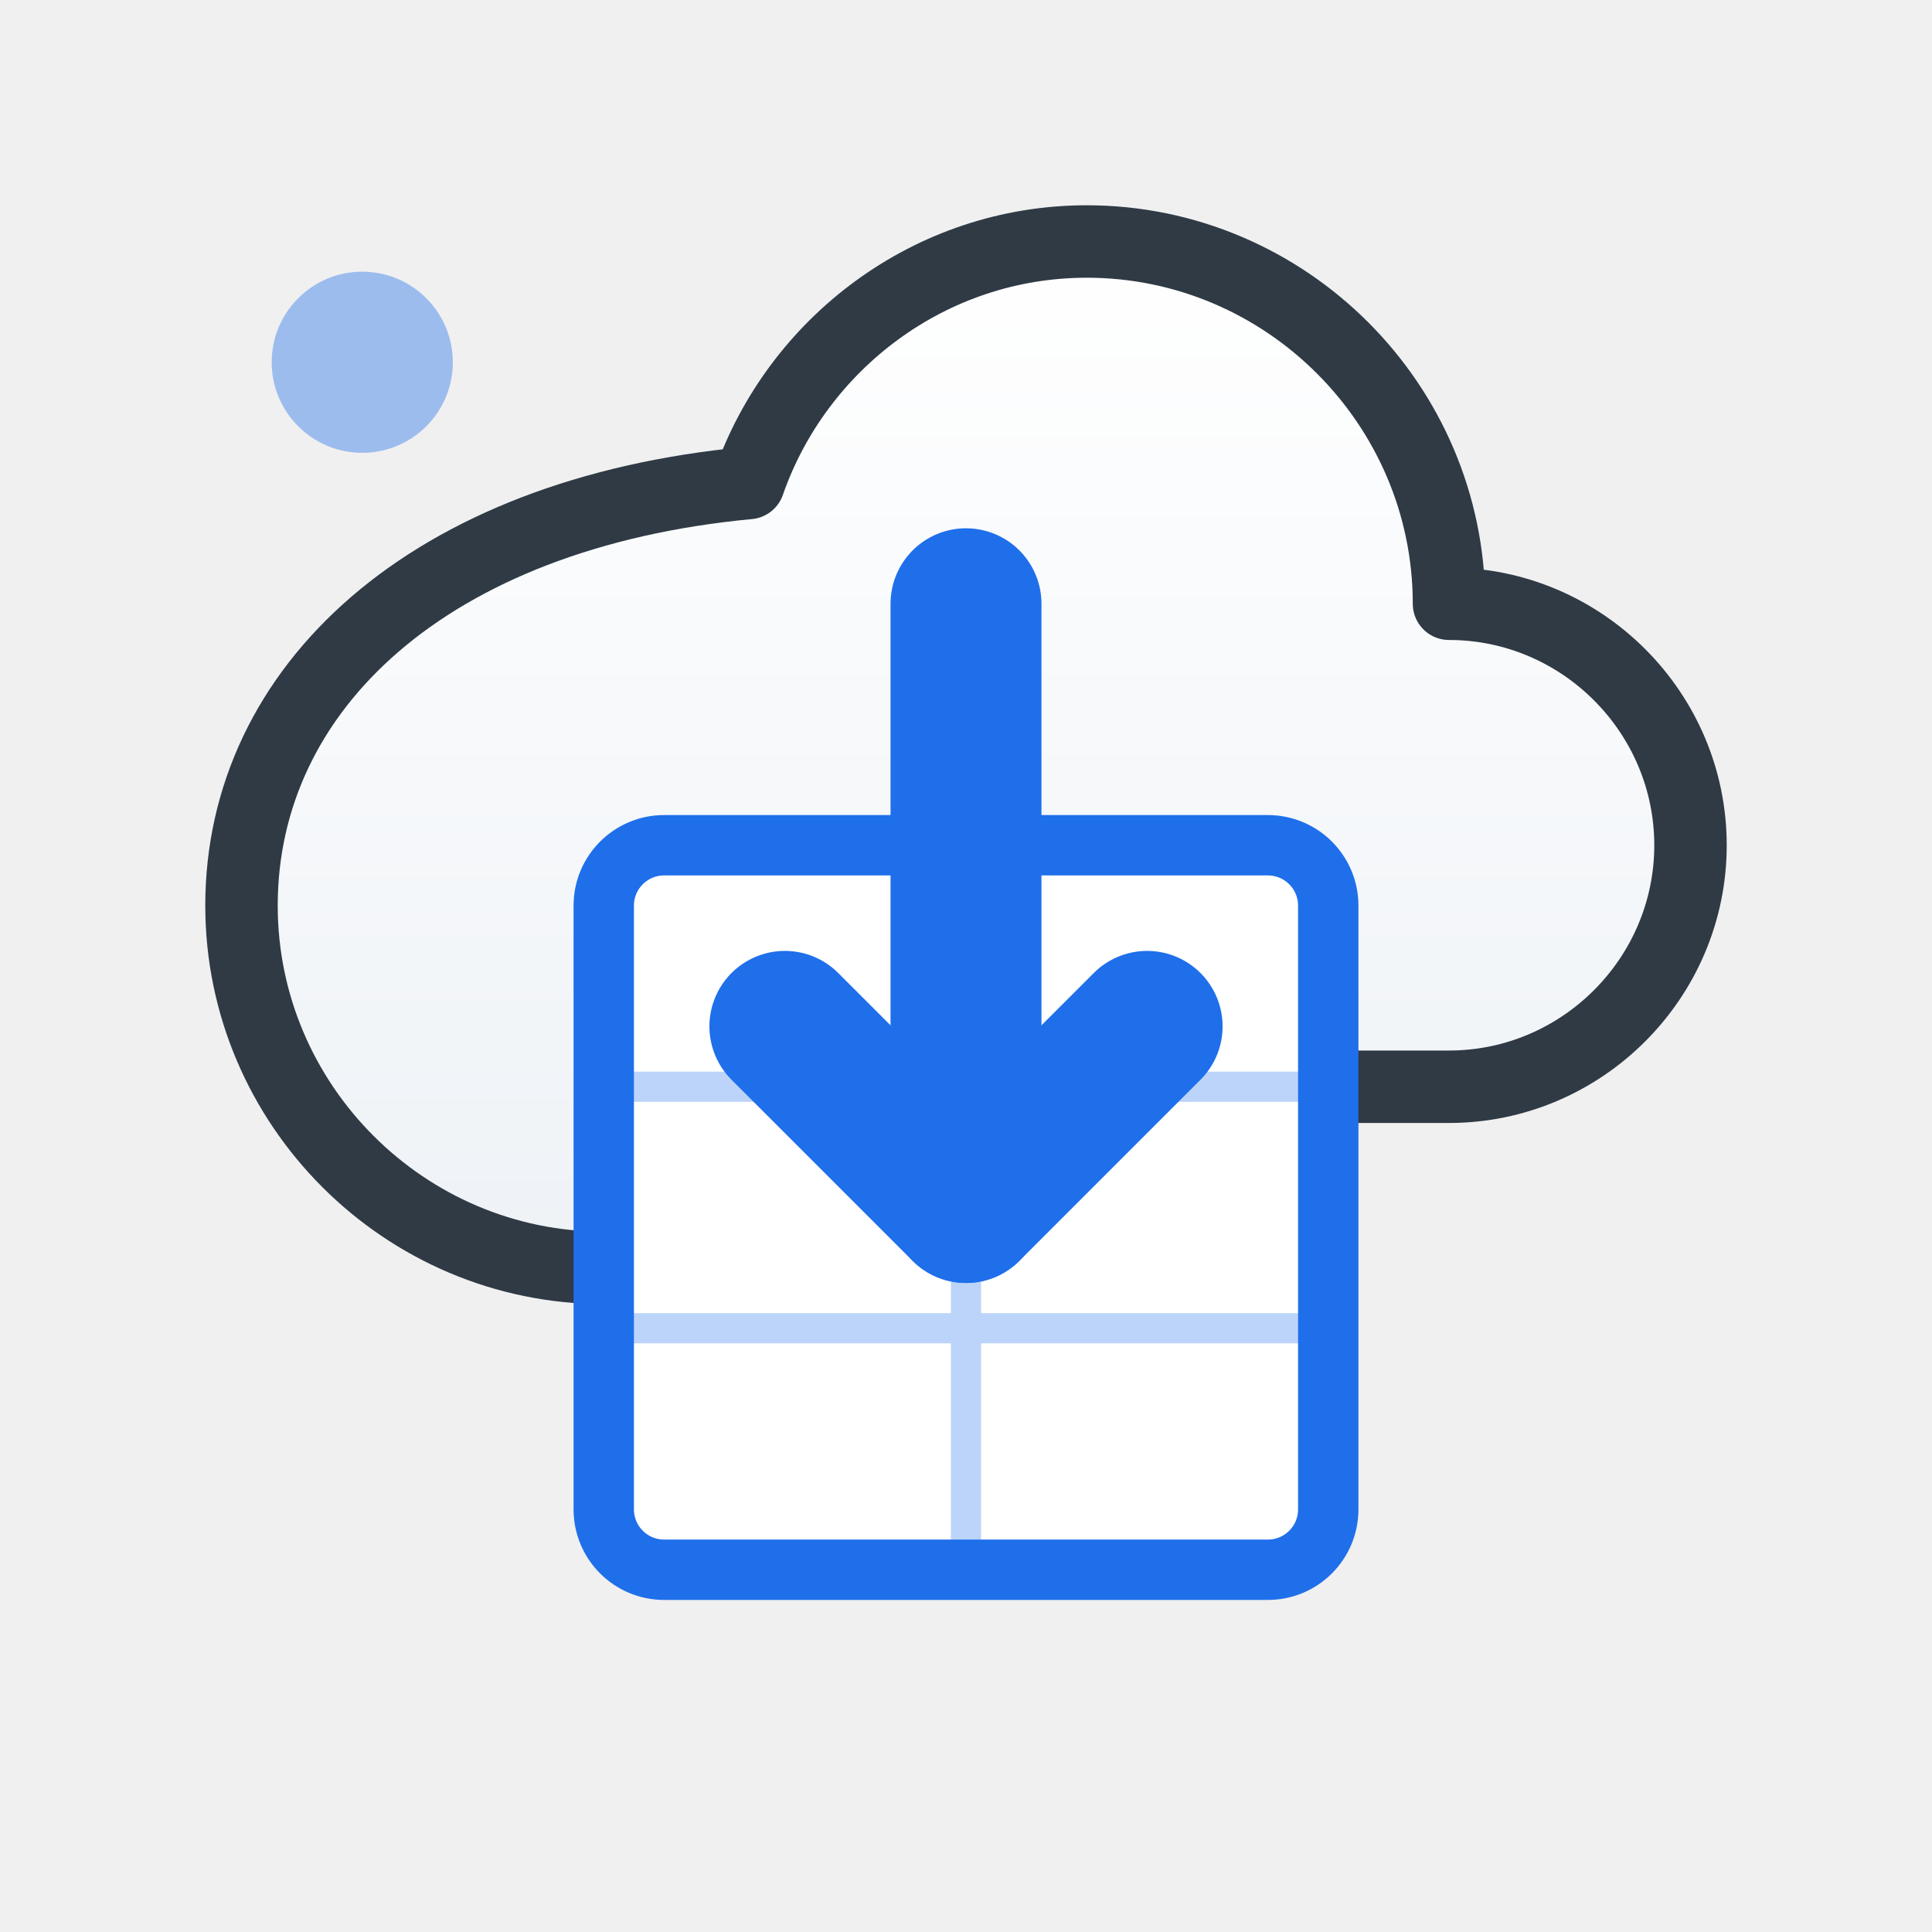
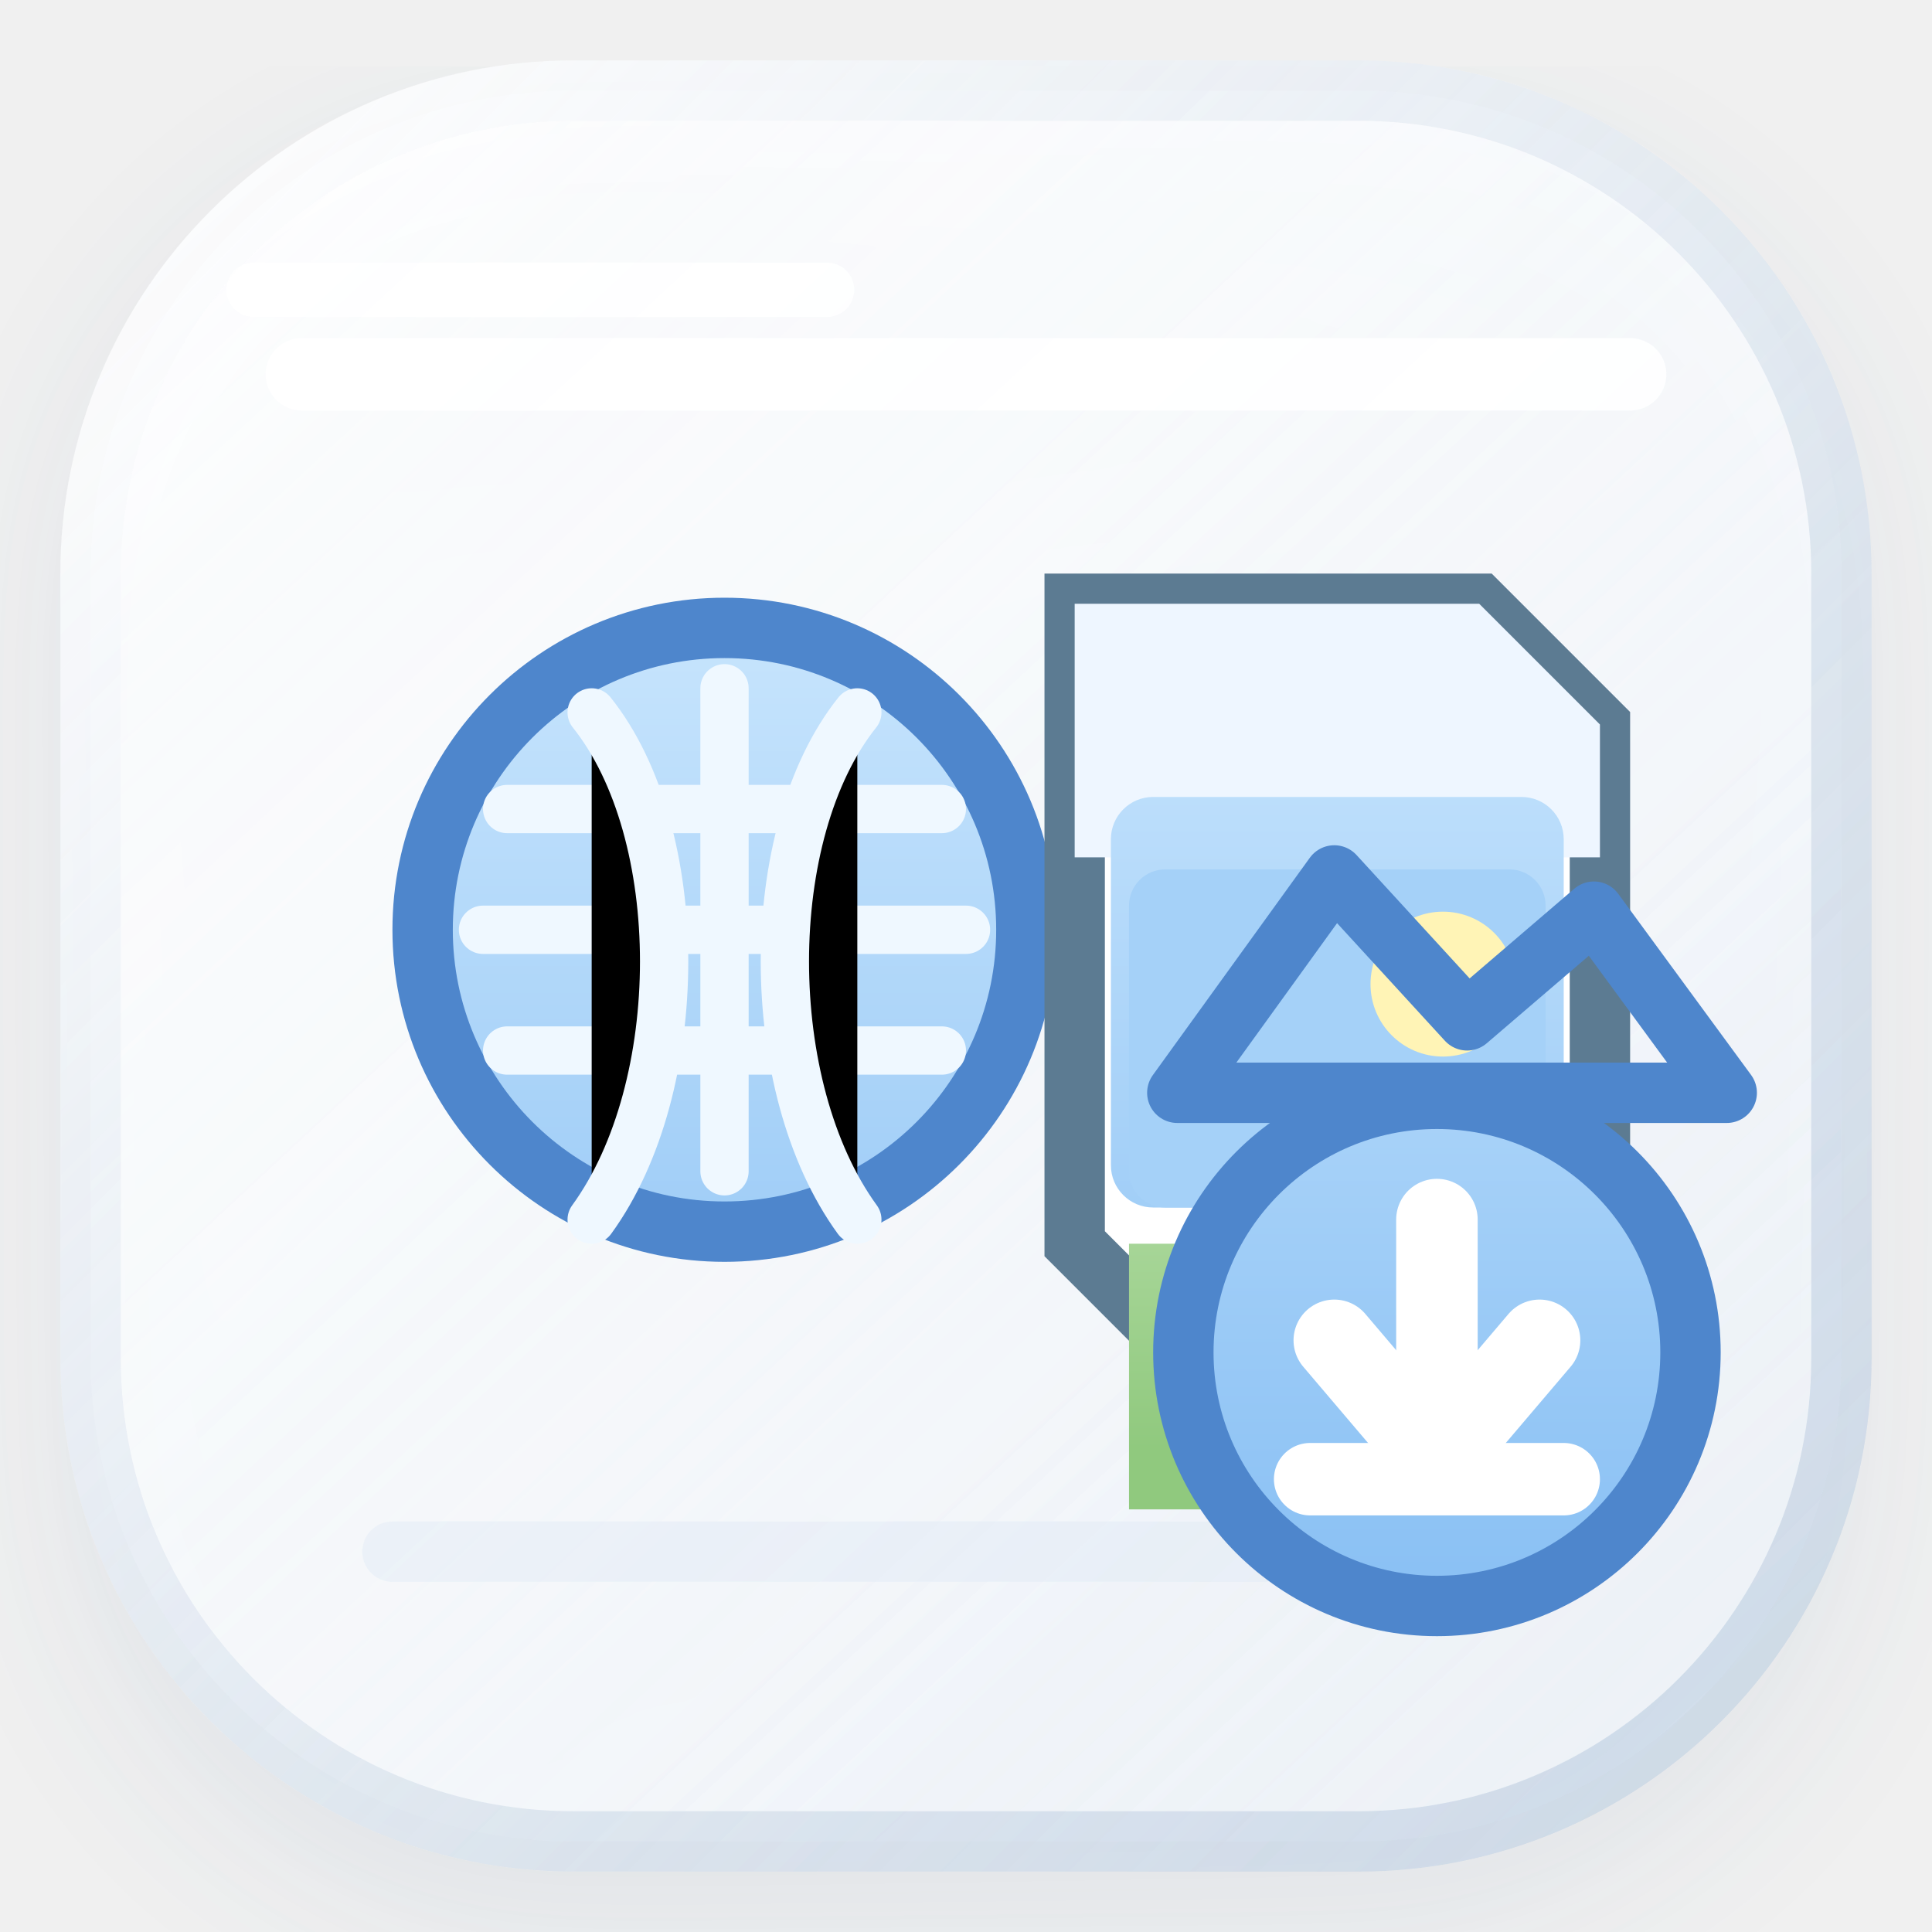
<svg xmlns="http://www.w3.org/2000/svg" viewBox="0 0 32 32">
  <defs>
-     <linearGradient id="cloudGrad" x1="0%" y1="0%" x2="0%" y2="100%">
-       <stop offset="0%" stop-color="#FFFFFF" />
-       <stop offset="100%" stop-color="#EEF2F6" />
+     <linearGradient id="glassFill" x1="3" y1="2" x2="29" y2="30" gradientUnits="userSpaceOnUse">
+       <stop offset="0" stop-color="#FFFFFF" stop-opacity=".92" />
+       <stop offset=".58" stop-color="#F8FBFF" stop-opacity=".78" />
+       <stop offset="1" stop-color="#EDF4FB" stop-opacity=".68" />
    </linearGradient>
+     <linearGradient id="glassStroke" x1="2" y1="2" x2="30" y2="30" gradientUnits="userSpaceOnUse">
+       <stop offset="0" stop-color="#FFFFFF" stop-opacity=".95" />
+       <stop offset="1" stop-color="#C3D2E3" stop-opacity=".74" />
+     </linearGradient>
+     <linearGradient id="blueGrad" x1="0" y1="6" x2="0" y2="26" gradientUnits="userSpaceOnUse">
+       <stop offset="0" stop-color="#D7EEFF" />
+       <stop offset="1" stop-color="#8BC1F4" />
+     </linearGradient>
+     <linearGradient id="greenGrad" x1="0" y1="6" x2="0" y2="26" gradientUnits="userSpaceOnUse">
+       <stop offset="0" stop-color="#DCF3D3" />
+       <stop offset="1" stop-color="#8ECF7A" />
+     </linearGradient>
+     <linearGradient id="amberGrad" x1="0" y1="6" x2="0" y2="26" gradientUnits="userSpaceOnUse">
+       <stop offset="0" stop-color="#FFE5B7" />
+       <stop offset="1" stop-color="#F2B44C" />
+     </linearGradient>
+     <linearGradient id="tealGrad" x1="0" y1="6" x2="0" y2="26" gradientUnits="userSpaceOnUse">
+       <stop offset="0" stop-color="#D3F4F0" />
+       <stop offset="1" stop-color="#76D0C1" />
+     </linearGradient>
+     <linearGradient id="redGrad" x1="0" y1="6" x2="0" y2="26" gradientUnits="userSpaceOnUse">
+       <stop offset="0" stop-color="#FFD6D6" />
+       <stop offset="1" stop-color="#EE8A84" />
+     </linearGradient>
+     <linearGradient id="violetGrad" x1="0" y1="6" x2="0" y2="26" gradientUnits="userSpaceOnUse">
+       <stop offset="0" stop-color="#E1DAFF" />
+       <stop offset="1" stop-color="#AB97EC" />
+     </linearGradient>
+     <linearGradient id="grayGrad" x1="0" y1="6" x2="0" y2="26" gradientUnits="userSpaceOnUse">
+       <stop offset="0" stop-color="#F3F6FA" />
+       <stop offset="1" stop-color="#D3DCE6" />
+     </linearGradient>
+     <linearGradient id="skyGrad" x1="0" y1="0" x2="0" y2="12" gradientUnits="userSpaceOnUse">
+       <stop offset="0" stop-color="#DFF2FF" />
+       <stop offset="1" stop-color="#A5D1F8" />
+     </linearGradient>
+     <linearGradient id="groundGrad" x1="0" y1="12" x2="0" y2="24" gradientUnits="userSpaceOnUse">
+       <stop offset="0" stop-color="#DFF4D6" />
+       <stop offset="1" stop-color="#90C97E" />
+     </linearGradient>
+     <linearGradient id="dbTopGrad" x1="0" y1="8" x2="0" y2="18" gradientUnits="userSpaceOnUse">
+       <stop offset="0" stop-color="#AEE8C8" />
+       <stop offset="1" stop-color="#5ABA83" />
+     </linearGradient>
+     <linearGradient id="dbSideGrad" x1="0" y1="10" x2="0" y2="22" gradientUnits="userSpaceOnUse">
+       <stop offset="0" stop-color="#62BE87" />
+       <stop offset="1" stop-color="#2E8B57" />
+     </linearGradient>
+     <filter id="glassShadow" x="-20%" y="-20%" width="140%" height="160%">
+       <feDropShadow dx="0" dy="1.1" stdDeviation="1.2" flood-color="#5879A0" flood-opacity=".12" />
+     </filter>
  </defs>
-   <path d="M22 18h2c2.2 0 4-1.8 4-4s-1.8-4-4-4c0-3.3-2.7-6-6-6-2.6 0-4.8 1.7-5.6 4C7.1 8.5 4 11.4 4 15c0 3.3 2.7 6 6 6h2" fill="url(#cloudGrad)" stroke="#2F3A45" stroke-width="1.2" stroke-linejoin="round" />
-   <rect x="10" y="14" width="12" height="12" rx="1" fill="#FFFFFF" stroke="#1F6FEB" stroke-width="1" />
-   <path d="M10 18h12M10 22h12M16 14v12" stroke="#1F6FEB" stroke-width="0.5" opacity="0.3" />
-   <path d="M16 10v10" stroke="#1F6FEB" stroke-width="2.5" stroke-linecap="round" />
-   <path d="M13 17l3 3 3-3" fill="none" stroke="#1F6FEB" stroke-width="2.5" stroke-linecap="round" stroke-linejoin="round" />
-   <circle cx="6" cy="6" r="1.5" fill="#1F6FEB" opacity="0.4" />
+   <g filter="url(#glassShadow)">
+     <rect x="1.5" y="1.5" width="29" height="29" rx="8" fill="url(#glassFill)" stroke="url(#glassStroke)" stroke-width="1" />
+     <path d="M5 6.2h22" stroke="#FFFFFF" stroke-width="1.2" stroke-linecap="round" opacity=".86" />
+     <path d="M6.5 25.7h19" stroke="#D9E6F2" stroke-width="1" stroke-linecap="round" opacity=".34" />
+     <path d="M4.2 4.8h9.5" stroke="#FFFFFF" stroke-width=".9" stroke-linecap="round" opacity=".8" />
+   </g>
+   <circle cx="12.0" cy="15.4" r="5.0" fill="url(#blueGrad)" stroke="#4E86CC" stroke-width="1" />
+   <path d="M8.0 15.4h8.0M8.4 13.4h7.2M8.4 17.4h7.2" stroke="#EFF8FF" stroke-width=".8" stroke-linecap="round" />
+   <path d="M12.0 11.4v8.0M9.8 11.8c1.6 2 1.6 6.2 0 8.4M14.2 11.8c-1.6 2-1.6 6.2 0 8.4" stroke="#EFF8FF" stroke-width=".8" stroke-linecap="round" />
+   <path d="M17.8 10.0h6.7l2 2v8.6l-2 2H19.8l-2-2V12.0z" fill="#FFFFFF" stroke="#5C7B92" stroke-width="1" />
+   <path d="M17.8 10.0h6.7l2 2v2.2H17.8z" fill="#EEF6FF" />
+   <rect x="18.4" y="13.2" width="7.5" height="6.8" fill="url(#blueGrad)" rx=".7" />
+   <rect x="18.7" y="14.4" width="6.9" height="5.6" fill="url(#skyGrad)" rx=".6" />
+   <path d="M18.7 20.6h6.9v4.4H18.7z" fill="url(#groundGrad)" />
+   <circle cx="23.9" cy="16.3" r="1.2" fill="#FFF4B6" />
+   <path d="M19.5 18.1l2.6-3.6 2.2 2.4 2.1-1.8 2.2 3z" fill="none" stroke="#4E86CC" stroke-width="1" stroke-linecap="round" stroke-linejoin="round" />
+   <circle cx="23.8" cy="22.4" r="4.2" fill="url(#blueGrad)" stroke="#4E86CC" stroke-width="1" />
+   <path d="M23.8 20.2v3.1" stroke="#FFFFFF" stroke-width="1.35" stroke-linecap="round" />
+   <path d="m22.1 22.2 1.7 2 1.7-2" fill="none" stroke="#FFFFFF" stroke-width="1.35" stroke-linecap="round" stroke-linejoin="round" />
+   <path d="M21.7 24.5h4.2" stroke="#FFFFFF" stroke-width="1.2" stroke-linecap="round" />
</svg>
